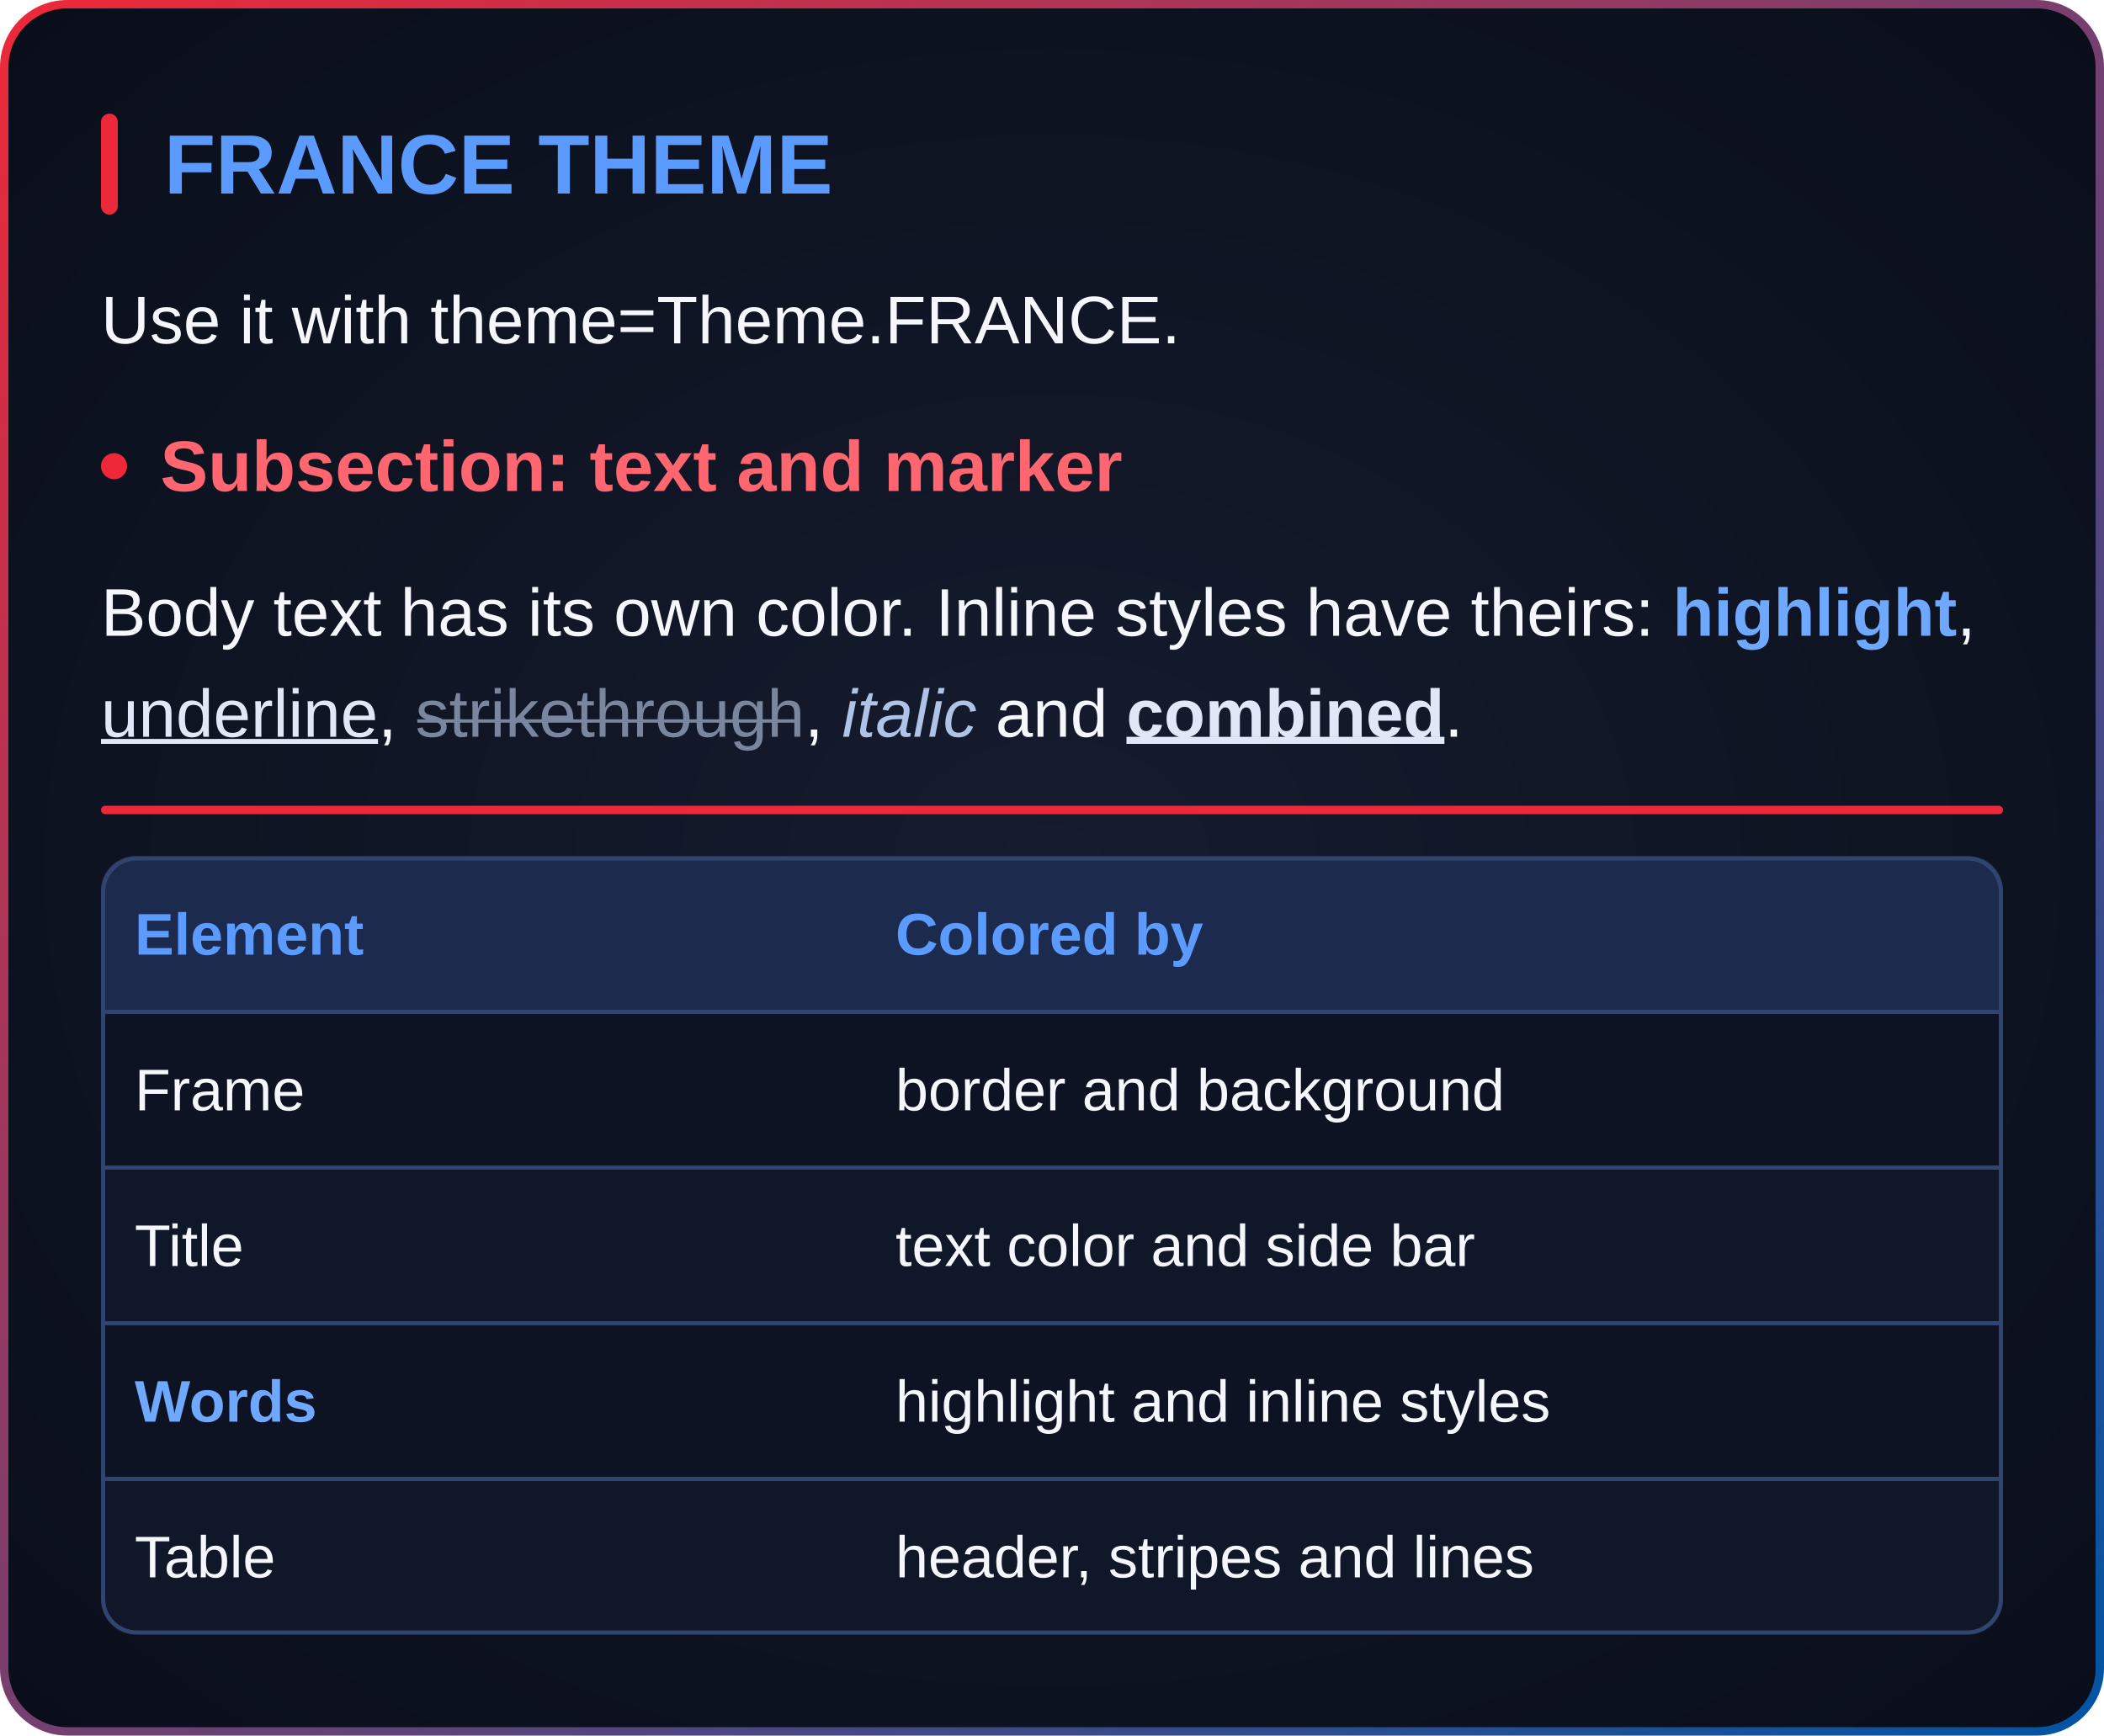
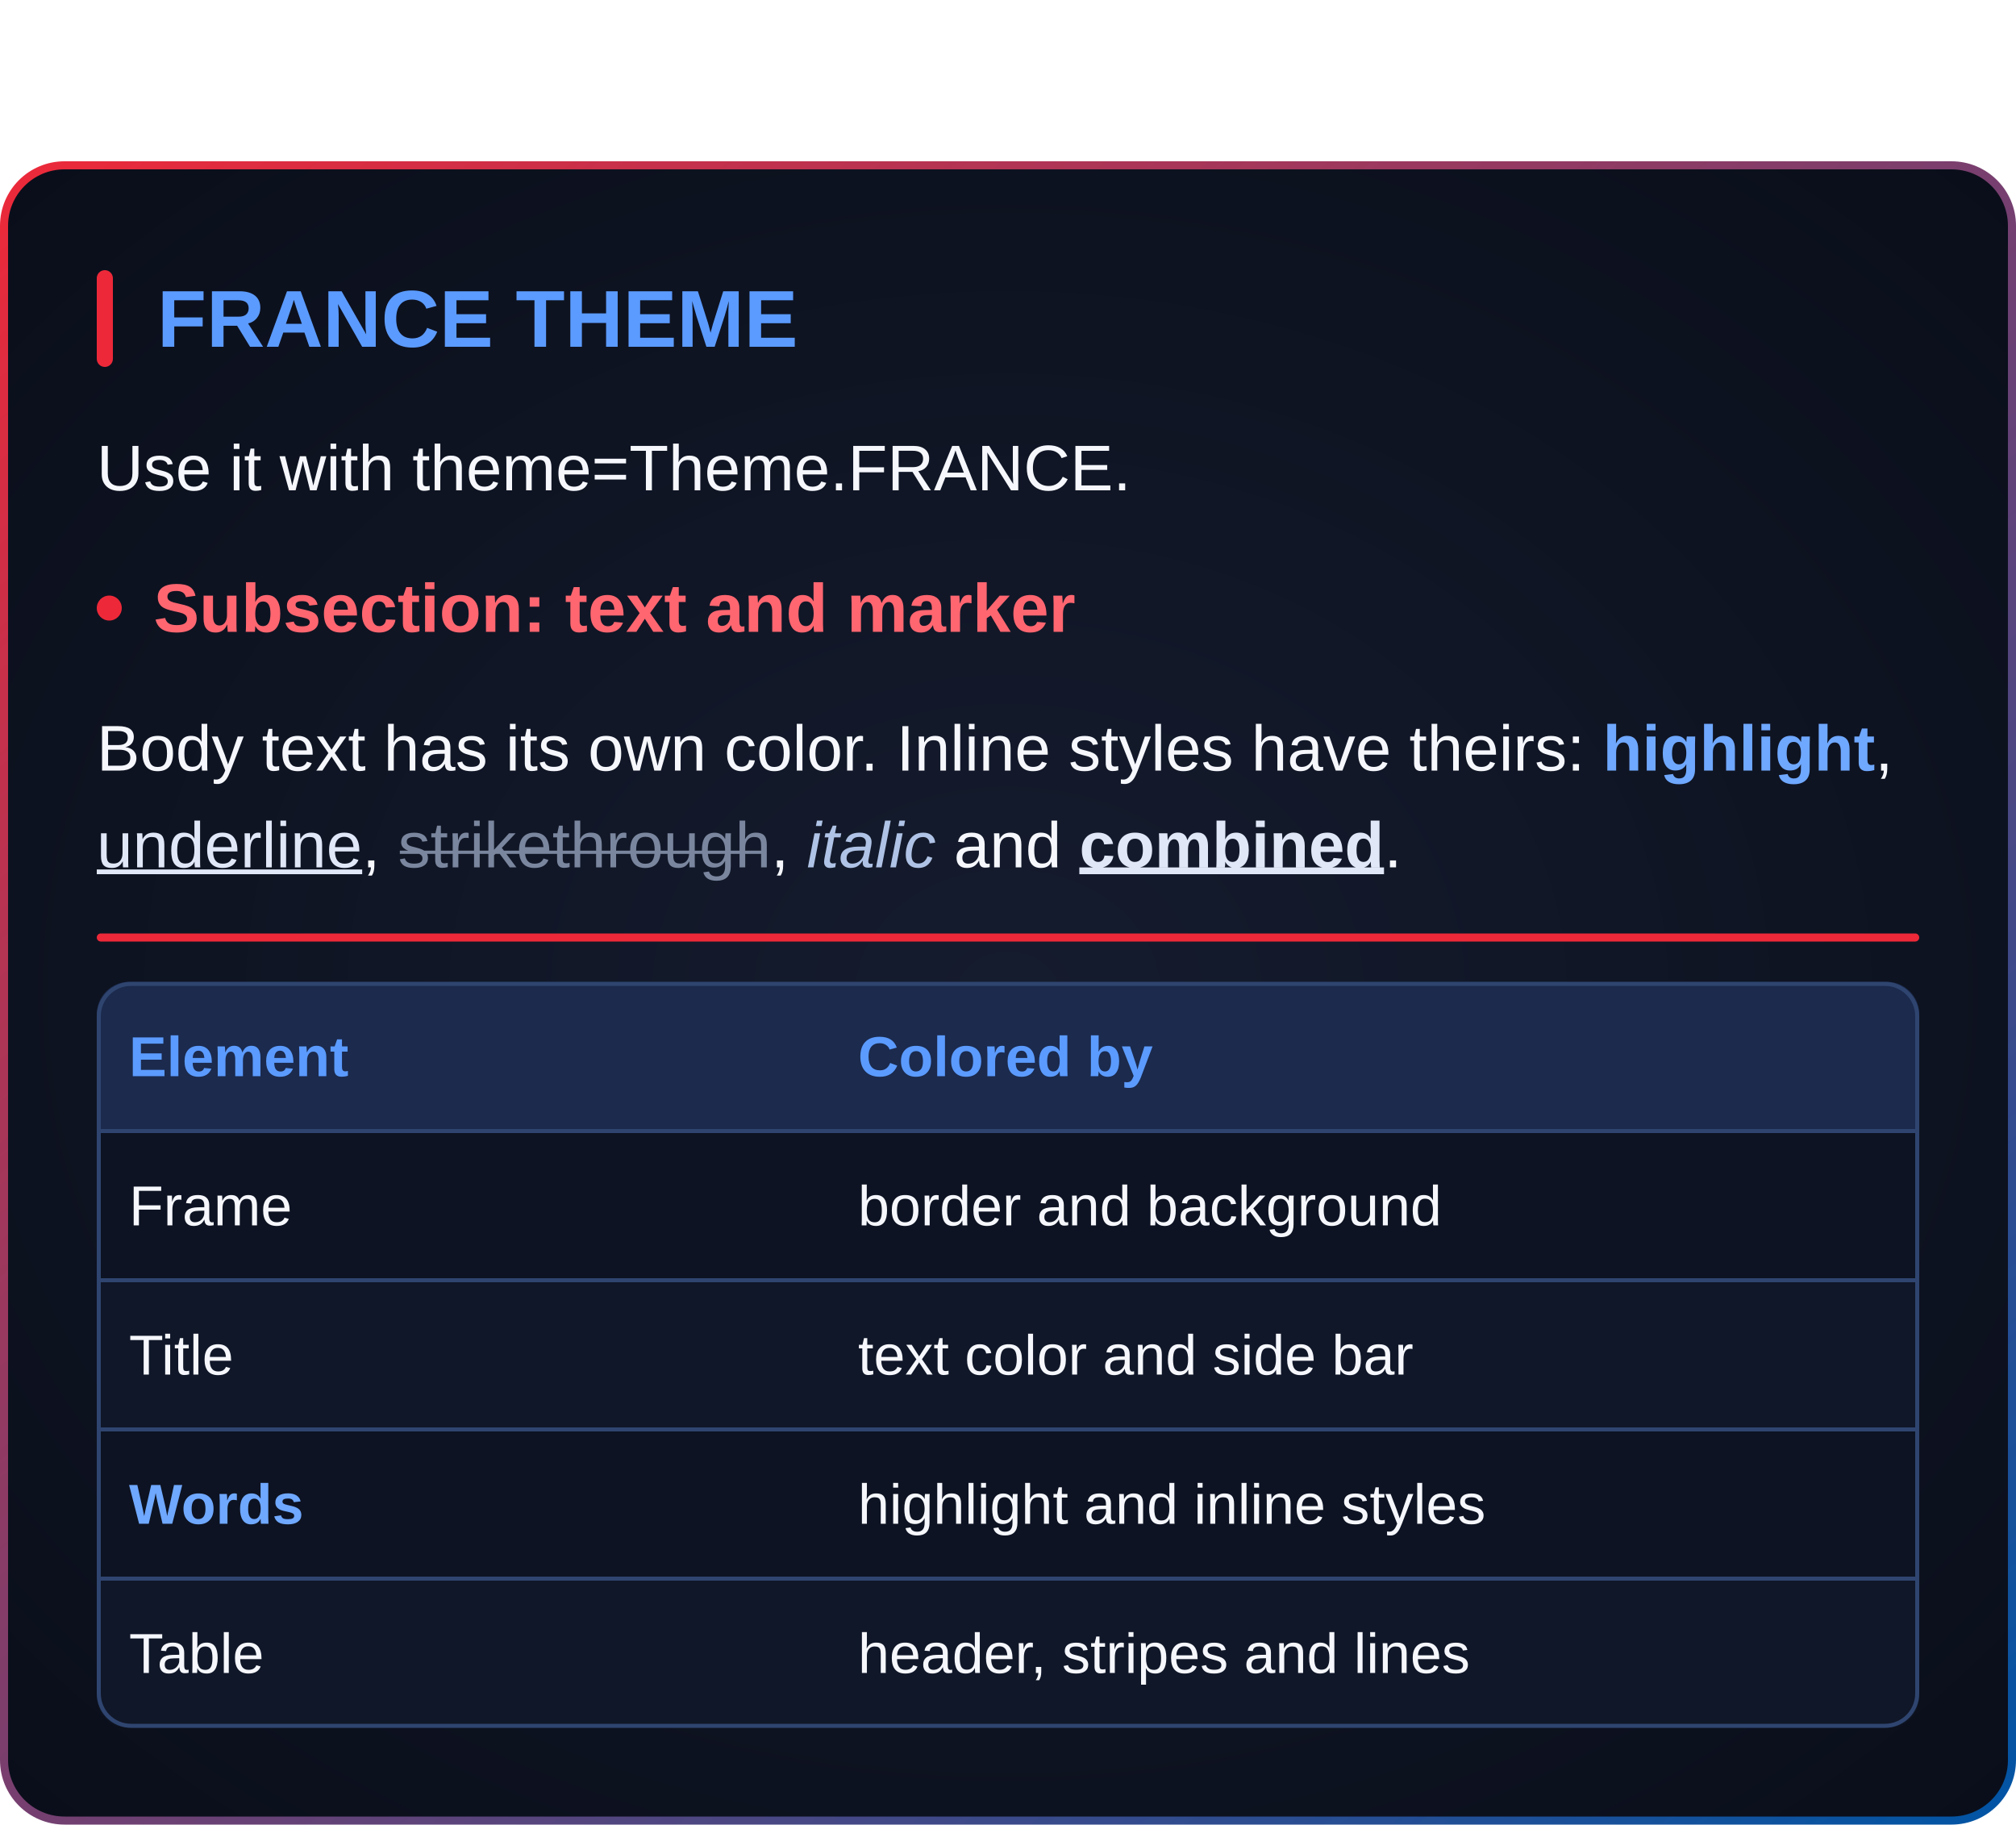
- <svg xmlns="http://www.w3.org/2000/svg" width="500" height="412.5" viewBox="0 0 500 412.5">
+ <svg xmlns="http://www.w3.org/2000/svg" width="500" height="452.5" viewBox="0 0 500 452.5">
  <style>
- @keyframes entry {
-   from { opacity: 0; transform: translateY(-24px); } to { opacity: 1; transform: none; }
+ @keyframes drop-dc5e0af1 {
+ 0% { opacity: 0; transform: translate(0px, -40px) scale(1); } 100% { opacity: 1; transform: translate(0px, 0px) scale(1); }
}
- .entry {
-   animation: entry 0.8s ease-out both;
+ .drop-dc5e0af1 {
+   animation: drop-dc5e0af1 0.8s cubic-bezier(0.22, 1, 0.36, 1) 0s 1 both;
  transform-box: fill-box;
  transform-origin: center;
}
@media (prefers-reduced-motion: reduce) {
-   .entry { animation: none; }
+   .drop-dc5e0af1 { animation: none; }
}
</style>
-   <g class="entry">
-     <defs>
-       <radialGradient id="background" cx="0.5" cy="0.5" r="0.7">
-         <stop offset="0" stop-color="#151C2E" />
-         <stop offset="1" stop-color="#0A0E1A" />
-       </radialGradient>
-       <linearGradient id="border" x1="0" y1="0" x2="1" y2="1">
-         <stop offset="0" stop-color="#ED2939" />
-         <stop offset="1" stop-color="#0055A5" />
-       </linearGradient>
-     </defs>
-     <rect x="1" y="1" width="498" height="410.5" rx="15" fill="url(#background)" stroke="none" stroke-width="2" />
-     <rect x="1" y="1" width="498" height="410.5" rx="15" fill="none" stroke="url(#border)" stroke-width="2" />
-     <g font-family="Arial, Helvetica, sans-serif">
-       <rect x="24.0" y="27.0" width="4" height="24.0" rx="2" fill="#ED2939" />
-       <text x="39.0" y="46.0" font-size="20" fill="#5B9BFF" font-weight="700">FRANCE THEME</text>
-       <text x="24.0" y="81.6" font-size="16" fill="#F5F7FC">Use it with theme=Theme.FRANCE.</text>
-       <circle cx="27.1" cy="110.8" r="3.1" fill="#ED2939" />
-       <text x="38.1" y="116.7" font-size="17" fill="#FF6670" font-weight="700">Subsection: text and marker</text>
-       <text x="24.0" y="151.1" font-size="16" fill="#F5F7FC">Body text has its own color. Inline styles have theirs: <tspan fill="#6FA8FF" font-weight="700">highlight</tspan>,</text>
-       <text x="24.0" y="175.1" font-size="16" fill="#F5F7FC">
-         <tspan fill="#E0E8F8" text-decoration="underline">underline</tspan>, <tspan fill="#7A869E" text-decoration="line-through">strikethrough</tspan>, <tspan fill="#AFC3E6" font-style="italic">italic</tspan> and <tspan fill="#E0E8F8" font-weight="700" text-decoration="underline">combined</tspan>.</text>
-       <rect x="24.0" y="191.5" width="452.0" height="2" rx="1" fill="#ED2939" />
-       <clipPath id="table-clip-24-204">
-         <rect x="24.0" y="203.5" width="452.0" height="185.0" rx="8" />
-       </clipPath>
-       <g clip-path="url(#table-clip-24-204)">
-         <rect x="24.0" y="203.5" width="452.0" height="185.0" fill="#0D1322" />
-         <rect x="24.0" y="203.5" width="452.0" height="37.0" fill="#1B2A4D" />
-         <rect x="24.0" y="277.5" width="452.0" height="37.0" fill="#101728" />
-         <rect x="24.0" y="351.5" width="452.0" height="37.0" fill="#101728" />
+   <g transform="translate(0 40)">
+     <g class="drop-dc5e0af1">
+       <defs>
+         <radialGradient id="background" cx="0.5" cy="0.5" r="0.7">
+           <stop offset="0" stop-color="#151C2E" />
+           <stop offset="1" stop-color="#0A0E1A" />
+         </radialGradient>
+         <linearGradient id="border" x1="0" y1="0" x2="1" y2="1">
+           <stop offset="0" stop-color="#ED2939" />
+           <stop offset="1" stop-color="#0055A5" />
+         </linearGradient>
+       </defs>
+       <rect x="1" y="1" width="498" height="410.5" rx="15" fill="url(#background)" stroke="none" stroke-width="2" />
+       <rect x="1" y="1" width="498" height="410.5" rx="15" fill="none" stroke="url(#border)" stroke-width="2" />
+       <g font-family="Arial, Helvetica, sans-serif">
+         <rect x="24.0" y="27.0" width="4" height="24.0" rx="2" fill="#ED2939" />
+         <text x="39.0" y="46.0" font-size="20" fill="#5B9BFF" font-weight="700">FRANCE THEME</text>
+         <text x="24.0" y="81.6" font-size="16" fill="#F5F7FC">Use it with theme=Theme.FRANCE.</text>
+         <circle cx="27.1" cy="110.8" r="3.1" fill="#ED2939" />
+         <text x="38.1" y="116.7" font-size="17" fill="#FF6670" font-weight="700">Subsection: text and marker</text>
+         <text x="24.0" y="151.1" font-size="16" fill="#F5F7FC">Body text has its own color. Inline styles have theirs: <tspan fill="#6FA8FF" font-weight="700">highlight</tspan>,</text>
+         <text x="24.0" y="175.1" font-size="16" fill="#F5F7FC">
+           <tspan fill="#E0E8F8" text-decoration="underline">underline</tspan>, <tspan fill="#7A869E" text-decoration="line-through">strikethrough</tspan>, <tspan fill="#AFC3E6" font-style="italic">italic</tspan> and <tspan fill="#E0E8F8" font-weight="700" text-decoration="underline">combined</tspan>.</text>
+         <rect x="24.0" y="191.5" width="452.0" height="2" rx="1" fill="#ED2939" />
+         <clipPath id="table-clip-24-204">
+           <rect x="24.0" y="203.5" width="452.0" height="185.0" rx="8" />
+         </clipPath>
+         <g clip-path="url(#table-clip-24-204)">
+           <rect x="24.0" y="203.5" width="452.0" height="185.0" fill="#0D1322" />
+           <rect x="24.0" y="203.5" width="452.0" height="37.0" fill="#1B2A4D" />
+           <rect x="24.0" y="277.5" width="452.0" height="37.0" fill="#101728" />
+           <rect x="24.0" y="351.5" width="452.0" height="37.0" fill="#101728" />
+         </g>
+         <line x1="24.0" y1="240.5" x2="476.0" y2="240.5" stroke="#2F4570" stroke-width="1" />
+         <line x1="24.0" y1="277.5" x2="476.0" y2="277.5" stroke="#2F4570" stroke-width="1" />
+         <line x1="24.0" y1="314.5" x2="476.0" y2="314.5" stroke="#2F4570" stroke-width="1" />
+         <line x1="24.0" y1="351.5" x2="476.0" y2="351.5" stroke="#2F4570" stroke-width="1" />
+         <text x="32.0" y="226.9" font-size="14" fill="#5B9BFF" font-weight="700">Element</text>
+         <text x="212.8" y="226.9" font-size="14" fill="#5B9BFF" font-weight="700">Colored by</text>
+         <text x="32.0" y="263.9" font-size="14" fill="#F5F7FC">Frame</text>
+         <text x="212.8" y="263.9" font-size="14" fill="#F5F7FC">border and background</text>
+         <text x="32.0" y="300.9" font-size="14" fill="#F5F7FC">Title</text>
+         <text x="212.8" y="300.9" font-size="14" fill="#F5F7FC">text color and side bar</text>
+         <text x="32.0" y="337.9" font-size="14" fill="#F5F7FC">
+           <tspan fill="#6FA8FF" font-weight="700">Words</tspan>
+         </text>
+         <text x="212.8" y="337.9" font-size="14" fill="#F5F7FC">highlight and inline styles</text>
+         <text x="32.0" y="374.9" font-size="14" fill="#F5F7FC">Table</text>
+         <text x="212.8" y="374.9" font-size="14" fill="#F5F7FC">header, stripes and lines</text>
+         <rect x="24.5" y="204.0" width="451.0" height="184.0" rx="8" fill="none" stroke="#2F4570" stroke-width="1" />
      </g>
-       <line x1="24.0" y1="240.5" x2="476.0" y2="240.5" stroke="#2F4570" stroke-width="1" />
-       <line x1="24.0" y1="277.5" x2="476.0" y2="277.5" stroke="#2F4570" stroke-width="1" />
-       <line x1="24.0" y1="314.5" x2="476.0" y2="314.5" stroke="#2F4570" stroke-width="1" />
-       <line x1="24.0" y1="351.5" x2="476.0" y2="351.5" stroke="#2F4570" stroke-width="1" />
-       <text x="32.0" y="226.9" font-size="14" fill="#5B9BFF" font-weight="700">Element</text>
-       <text x="212.8" y="226.9" font-size="14" fill="#5B9BFF" font-weight="700">Colored by</text>
-       <text x="32.0" y="263.9" font-size="14" fill="#F5F7FC">Frame</text>
-       <text x="212.8" y="263.9" font-size="14" fill="#F5F7FC">border and background</text>
-       <text x="32.0" y="300.9" font-size="14" fill="#F5F7FC">Title</text>
-       <text x="212.8" y="300.9" font-size="14" fill="#F5F7FC">text color and side bar</text>
-       <text x="32.0" y="337.9" font-size="14" fill="#F5F7FC">
-         <tspan fill="#6FA8FF" font-weight="700">Words</tspan>
-       </text>
-       <text x="212.8" y="337.9" font-size="14" fill="#F5F7FC">highlight and inline styles</text>
-       <text x="32.0" y="374.9" font-size="14" fill="#F5F7FC">Table</text>
-       <text x="212.8" y="374.9" font-size="14" fill="#F5F7FC">header, stripes and lines</text>
-       <rect x="24.5" y="204.0" width="451.0" height="184.0" rx="8" fill="none" stroke="#2F4570" stroke-width="1" />
    </g>
  </g>
</svg>
